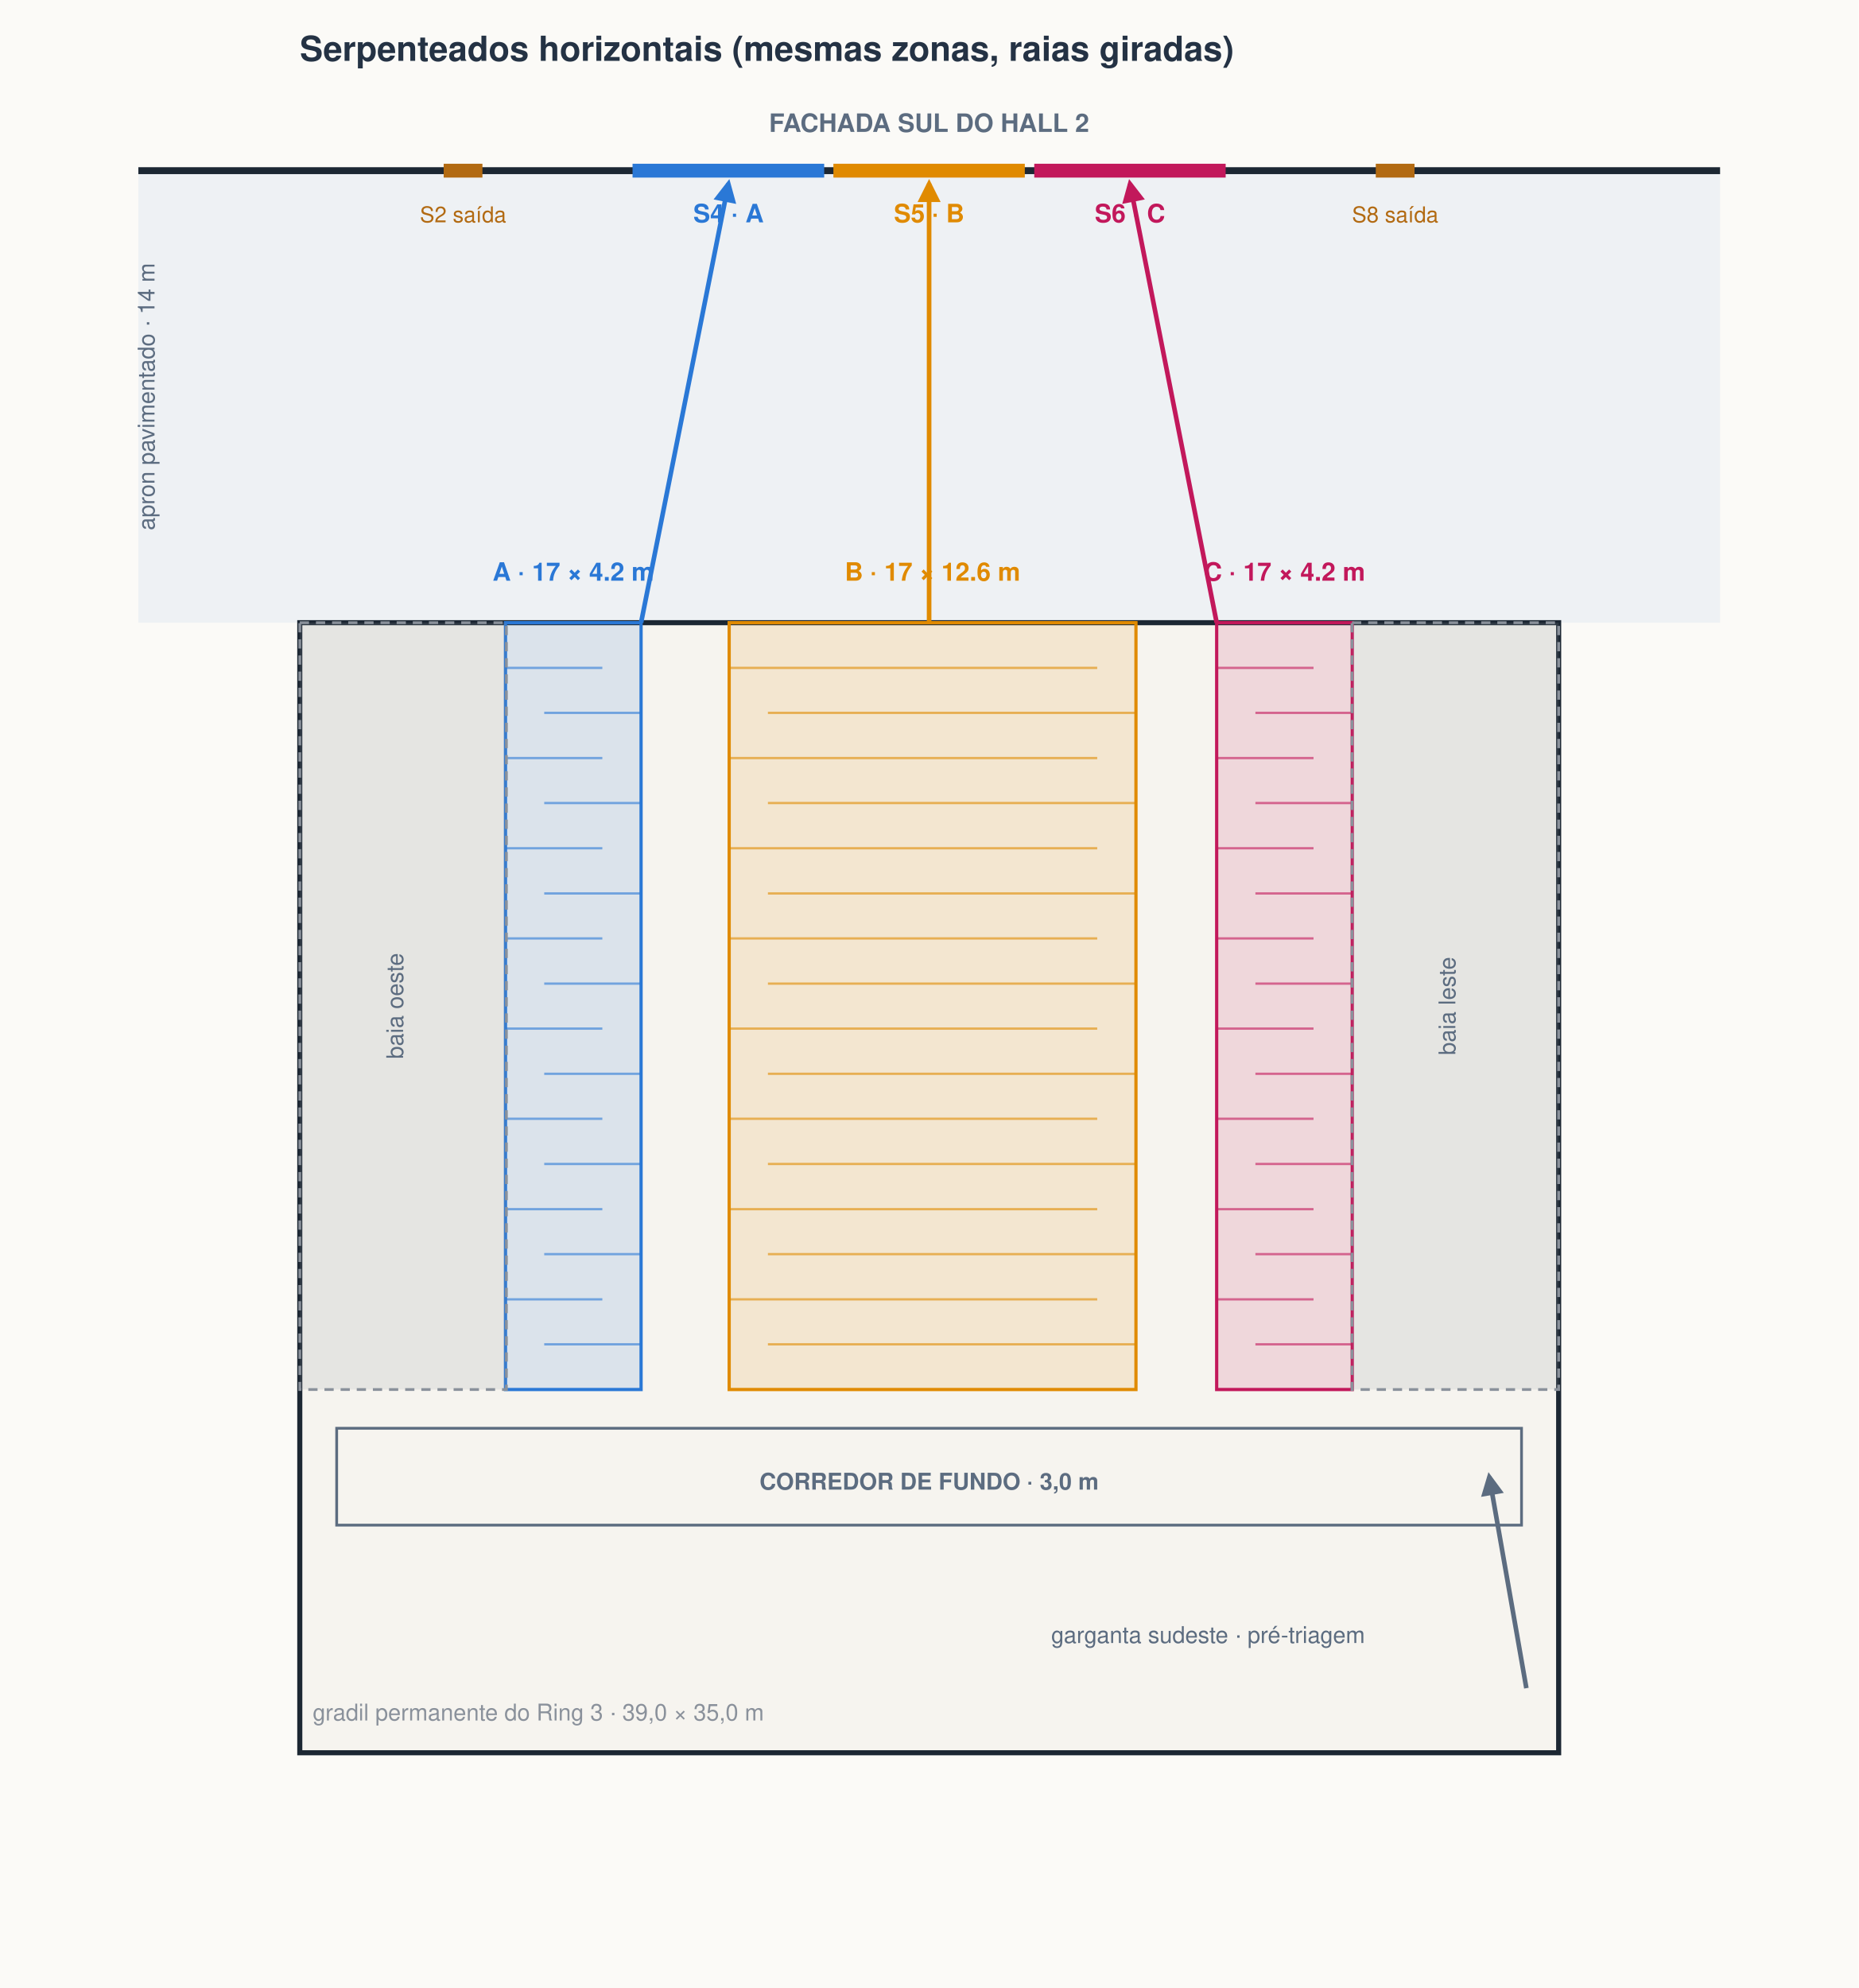
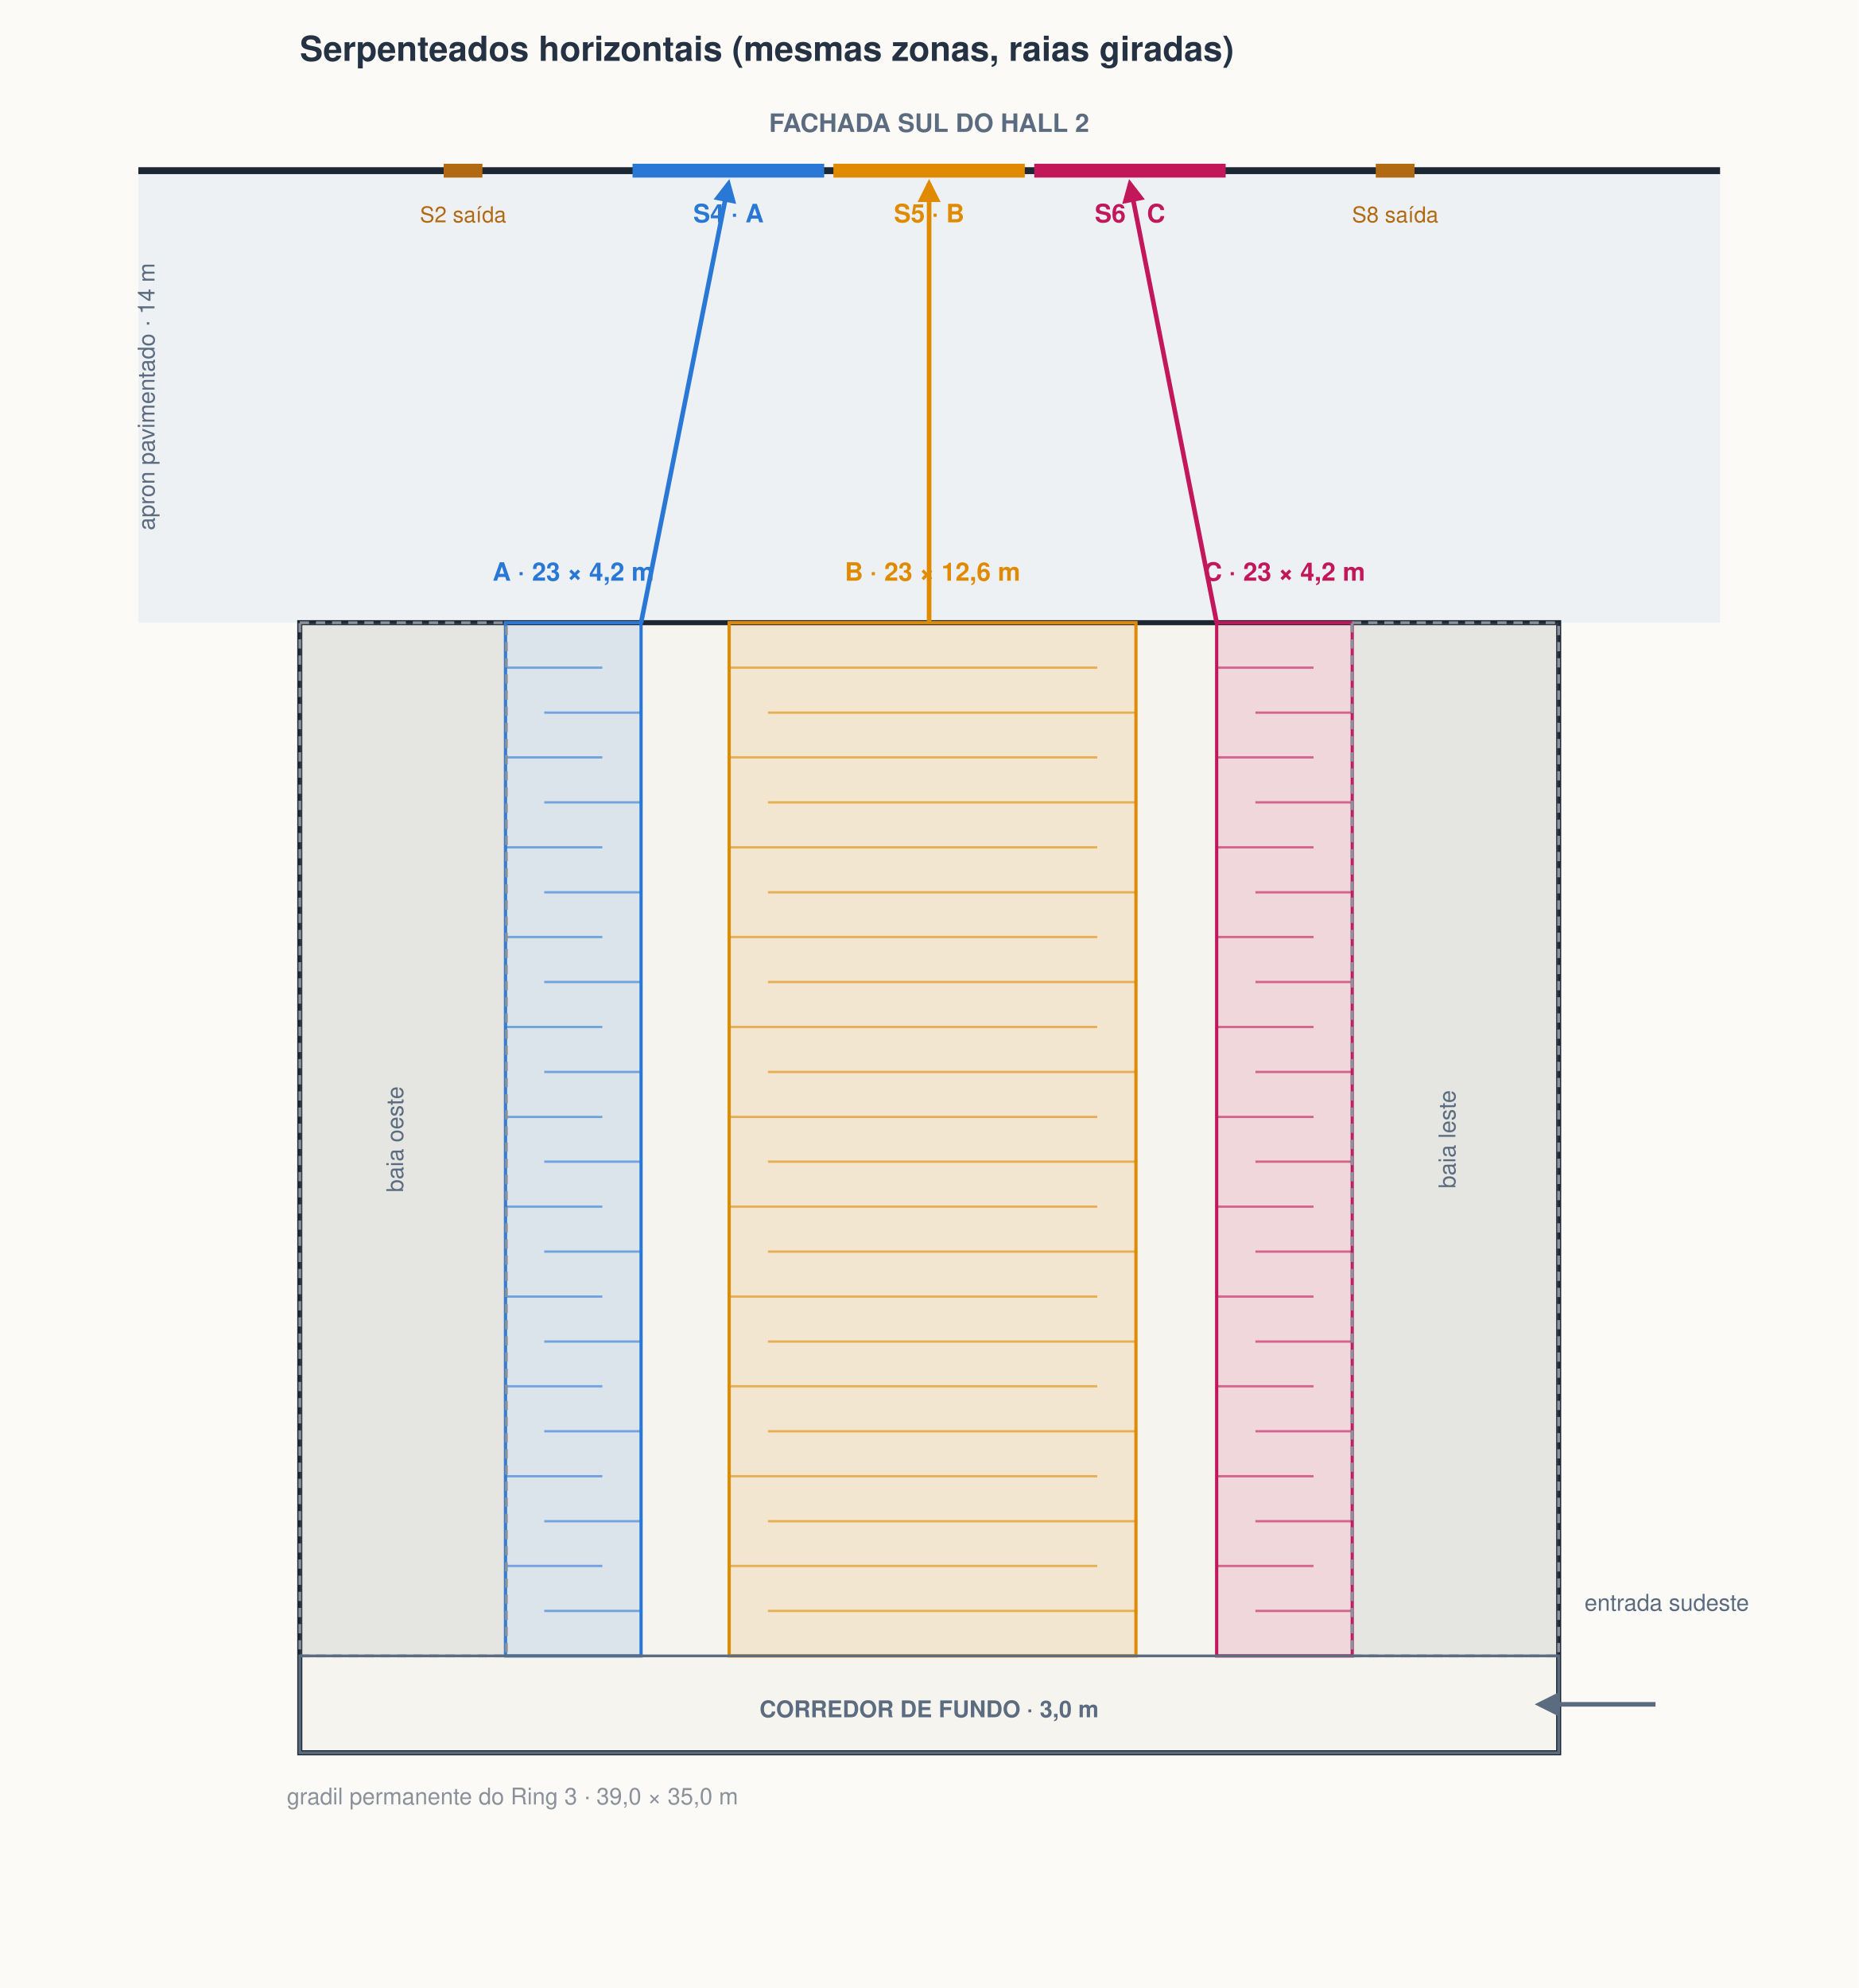
<svg xmlns="http://www.w3.org/2000/svg" viewBox="0 0 806 862" width="806" height="862" role="img">
  <rect width="806" height="862" fill="#fbfaf7" />
  <defs>
    <marker id="seta" viewBox="0 0 10 10" refX="8" refY="5" markerWidth="5" markerHeight="5" orient="auto-start-reverse">
      <path d="M0,0 L10,5 L0,10 z" fill="context-stroke" />
    </marker>
  </defs>
  <text x="130.0" y="26.4" text-anchor="start" font-family="ui-sans-serif,system-ui,Helvetica,Arial,sans-serif" font-size="15" font-weight="700" fill="#243244">Serpenteados horizontais (mesmas zonas, raias giradas)</text>
  <rect x="60.0" y="74.0" width="685.9" height="196.0" fill="#eef1f4" />
  <rect x="130.0" y="270.0" width="545.9" height="490.0" fill="#f6f4ef" stroke="#1c2733" stroke-width="2.2" />
  <line x1="60.0" y1="74.0" x2="745.9" y2="74.0" stroke="#1c2733" stroke-width="3" />
  <text x="402.9" y="57.2" text-anchor="middle" font-family="ui-sans-serif,system-ui,Helvetica,Arial,sans-serif" font-size="11" font-weight="700" fill="#5c6c80">FACHADA SUL DO HALL 2</text>
  <line x1="274.3" y1="74.0" x2="357.4" y2="74.0" stroke="#2a78d6" stroke-width="6" />
  <text x="315.9" y="96.4" text-anchor="middle" font-family="ui-sans-serif,system-ui,Helvetica,Arial,sans-serif" font-size="11" font-weight="700" fill="#2a78d6">S4 · A</text>
  <line x1="361.4" y1="74.0" x2="444.4" y2="74.0" stroke="#e08a00" stroke-width="6" />
  <text x="402.9" y="96.4" text-anchor="middle" font-family="ui-sans-serif,system-ui,Helvetica,Arial,sans-serif" font-size="11" font-weight="700" fill="#e08a00">S5 · B</text>
  <line x1="448.5" y1="74.0" x2="531.5" y2="74.0" stroke="#c2185b" stroke-width="6" />
  <text x="490.0" y="96.4" text-anchor="middle" font-family="ui-sans-serif,system-ui,Helvetica,Arial,sans-serif" font-size="11" font-weight="700" fill="#c2185b">S6 · C</text>
  <line x1="192.4" y1="74.0" x2="209.2" y2="74.0" stroke="#b26a12" stroke-width="6" />
  <text x="200.8" y="96.4" text-anchor="middle" font-family="ui-sans-serif,system-ui,Helvetica,Arial,sans-serif" font-size="9.5" font-weight="400" fill="#b26a12">S2 saída</text>
  <line x1="596.6" y1="74.0" x2="613.4" y2="74.0" stroke="#b26a12" stroke-width="6" />
  <text x="605.0" y="96.4" text-anchor="middle" font-family="ui-sans-serif,system-ui,Helvetica,Arial,sans-serif" font-size="9.5" font-weight="400" fill="#b26a12">S8 saída</text>
  <text x="67.0" y="172.0" text-anchor="middle" font-family="ui-sans-serif,system-ui,Helvetica,Arial,sans-serif" font-size="10" font-weight="400" fill="#5c6c80" transform="rotate(-90 67.0 172.0)">apron pavimentado · 14 m</text>
-   <rect x="219.2" y="270.0" width="58.8" height="332.5" fill="#2a78d6" fill-opacity=".13" stroke="#2a78d6" stroke-width="1.4" />
-   <line x1="236.0" y1="582.9" x2="278.0" y2="582.9" stroke="#2a78d6" stroke-width="1" stroke-opacity=".6" />
-   <line x1="219.2" y1="563.4" x2="261.2" y2="563.4" stroke="#2a78d6" stroke-width="1" stroke-opacity=".6" />
-   <line x1="236.0" y1="543.8" x2="278.0" y2="543.8" stroke="#2a78d6" stroke-width="1" stroke-opacity=".6" />
-   <line x1="219.2" y1="524.3" x2="261.2" y2="524.3" stroke="#2a78d6" stroke-width="1" stroke-opacity=".6" />
-   <line x1="236.0" y1="504.7" x2="278.0" y2="504.7" stroke="#2a78d6" stroke-width="1" stroke-opacity=".6" />
-   <line x1="219.2" y1="485.1" x2="261.2" y2="485.1" stroke="#2a78d6" stroke-width="1" stroke-opacity=".6" />
-   <line x1="236.0" y1="465.6" x2="278.0" y2="465.6" stroke="#2a78d6" stroke-width="1" stroke-opacity=".6" />
-   <line x1="219.2" y1="446.0" x2="261.2" y2="446.0" stroke="#2a78d6" stroke-width="1" stroke-opacity=".6" />
-   <line x1="236.0" y1="426.5" x2="278.0" y2="426.5" stroke="#2a78d6" stroke-width="1" stroke-opacity=".6" />
-   <line x1="219.2" y1="406.9" x2="261.2" y2="406.9" stroke="#2a78d6" stroke-width="1" stroke-opacity=".6" />
-   <line x1="236.0" y1="387.4" x2="278.0" y2="387.4" stroke="#2a78d6" stroke-width="1" stroke-opacity=".6" />
-   <line x1="219.2" y1="367.8" x2="261.2" y2="367.8" stroke="#2a78d6" stroke-width="1" stroke-opacity=".6" />
-   <line x1="236.0" y1="348.2" x2="278.0" y2="348.2" stroke="#2a78d6" stroke-width="1" stroke-opacity=".6" />
-   <line x1="219.2" y1="328.7" x2="261.2" y2="328.7" stroke="#2a78d6" stroke-width="1" stroke-opacity=".6" />
-   <line x1="236.0" y1="309.1" x2="278.0" y2="309.1" stroke="#2a78d6" stroke-width="1" stroke-opacity=".6" />
-   <line x1="219.2" y1="289.6" x2="261.2" y2="289.6" stroke="#2a78d6" stroke-width="1" stroke-opacity=".6" />
-   <text x="248.6" y="251.8" text-anchor="middle" font-family="ui-sans-serif,system-ui,Helvetica,Arial,sans-serif" font-size="11" font-weight="700" fill="#2a78d6" paint-order="stroke" stroke="#eef1f4" stroke-width="3.5" stroke-linejoin="round">A · 17 × 4.2 m</text>
+   <rect x="219.2" y="270.0" width="58.8" height="448.0" fill="#2a78d6" fill-opacity=".13" stroke="#2a78d6" stroke-width="1.4" />
+   <line x1="236.0" y1="698.5" x2="278.0" y2="698.5" stroke="#2a78d6" stroke-width="1" stroke-opacity=".6" />
+   <line x1="219.2" y1="679.0" x2="261.2" y2="679.0" stroke="#2a78d6" stroke-width="1" stroke-opacity=".6" />
+   <line x1="236.0" y1="659.6" x2="278.0" y2="659.6" stroke="#2a78d6" stroke-width="1" stroke-opacity=".6" />
+   <line x1="219.2" y1="640.1" x2="261.2" y2="640.1" stroke="#2a78d6" stroke-width="1" stroke-opacity=".6" />
+   <line x1="236.0" y1="620.6" x2="278.0" y2="620.6" stroke="#2a78d6" stroke-width="1" stroke-opacity=".6" />
+   <line x1="219.2" y1="601.1" x2="261.2" y2="601.1" stroke="#2a78d6" stroke-width="1" stroke-opacity=".6" />
+   <line x1="236.0" y1="581.7" x2="278.0" y2="581.7" stroke="#2a78d6" stroke-width="1" stroke-opacity=".6" />
+   <line x1="219.2" y1="562.2" x2="261.2" y2="562.2" stroke="#2a78d6" stroke-width="1" stroke-opacity=".6" />
+   <line x1="236.0" y1="542.7" x2="278.0" y2="542.7" stroke="#2a78d6" stroke-width="1" stroke-opacity=".6" />
+   <line x1="219.2" y1="523.2" x2="261.2" y2="523.2" stroke="#2a78d6" stroke-width="1" stroke-opacity=".6" />
+   <line x1="236.0" y1="503.7" x2="278.0" y2="503.7" stroke="#2a78d6" stroke-width="1" stroke-opacity=".6" />
+   <line x1="219.2" y1="484.3" x2="261.2" y2="484.3" stroke="#2a78d6" stroke-width="1" stroke-opacity=".6" />
+   <line x1="236.0" y1="464.8" x2="278.0" y2="464.8" stroke="#2a78d6" stroke-width="1" stroke-opacity=".6" />
+   <line x1="219.2" y1="445.3" x2="261.2" y2="445.3" stroke="#2a78d6" stroke-width="1" stroke-opacity=".6" />
+   <line x1="236.0" y1="425.8" x2="278.0" y2="425.8" stroke="#2a78d6" stroke-width="1" stroke-opacity=".6" />
+   <line x1="219.2" y1="406.3" x2="261.2" y2="406.3" stroke="#2a78d6" stroke-width="1" stroke-opacity=".6" />
+   <line x1="236.0" y1="386.9" x2="278.0" y2="386.9" stroke="#2a78d6" stroke-width="1" stroke-opacity=".6" />
+   <line x1="219.2" y1="367.4" x2="261.2" y2="367.4" stroke="#2a78d6" stroke-width="1" stroke-opacity=".6" />
+   <line x1="236.0" y1="347.9" x2="278.0" y2="347.9" stroke="#2a78d6" stroke-width="1" stroke-opacity=".6" />
+   <line x1="219.2" y1="328.4" x2="261.2" y2="328.4" stroke="#2a78d6" stroke-width="1" stroke-opacity=".6" />
+   <line x1="236.0" y1="309.0" x2="278.0" y2="309.0" stroke="#2a78d6" stroke-width="1" stroke-opacity=".6" />
+   <line x1="219.2" y1="289.5" x2="261.2" y2="289.5" stroke="#2a78d6" stroke-width="1" stroke-opacity=".6" />
+   <text x="248.6" y="251.8" text-anchor="middle" font-family="ui-sans-serif,system-ui,Helvetica,Arial,sans-serif" font-size="11" font-weight="700" fill="#2a78d6" paint-order="stroke" stroke="#eef1f4" stroke-width="3.5" stroke-linejoin="round">A · 23 × 4,2 m</text>
  <line x1="278.0" y1="270.0" x2="315.9" y2="79.6" stroke="#2a78d6" stroke-width="2" marker-end="url(#seta)" />
-   <rect x="316.2" y="270.0" width="176.4" height="332.5" fill="#e08a00" fill-opacity=".13" stroke="#e08a00" stroke-width="1.4" />
-   <line x1="333.0" y1="582.9" x2="492.6" y2="582.9" stroke="#e08a00" stroke-width="1" stroke-opacity=".6" />
-   <line x1="316.2" y1="563.4" x2="475.8" y2="563.4" stroke="#e08a00" stroke-width="1" stroke-opacity=".6" />
-   <line x1="333.0" y1="543.8" x2="492.6" y2="543.8" stroke="#e08a00" stroke-width="1" stroke-opacity=".6" />
-   <line x1="316.2" y1="524.3" x2="475.8" y2="524.3" stroke="#e08a00" stroke-width="1" stroke-opacity=".6" />
-   <line x1="333.0" y1="504.7" x2="492.6" y2="504.7" stroke="#e08a00" stroke-width="1" stroke-opacity=".6" />
-   <line x1="316.2" y1="485.1" x2="475.8" y2="485.1" stroke="#e08a00" stroke-width="1" stroke-opacity=".6" />
-   <line x1="333.0" y1="465.6" x2="492.6" y2="465.6" stroke="#e08a00" stroke-width="1" stroke-opacity=".6" />
-   <line x1="316.2" y1="446.0" x2="475.8" y2="446.0" stroke="#e08a00" stroke-width="1" stroke-opacity=".6" />
-   <line x1="333.0" y1="426.5" x2="492.6" y2="426.5" stroke="#e08a00" stroke-width="1" stroke-opacity=".6" />
-   <line x1="316.2" y1="406.9" x2="475.8" y2="406.9" stroke="#e08a00" stroke-width="1" stroke-opacity=".6" />
-   <line x1="333.0" y1="387.4" x2="492.6" y2="387.4" stroke="#e08a00" stroke-width="1" stroke-opacity=".6" />
-   <line x1="316.2" y1="367.8" x2="475.8" y2="367.8" stroke="#e08a00" stroke-width="1" stroke-opacity=".6" />
-   <line x1="333.0" y1="348.2" x2="492.6" y2="348.2" stroke="#e08a00" stroke-width="1" stroke-opacity=".6" />
-   <line x1="316.2" y1="328.7" x2="475.8" y2="328.7" stroke="#e08a00" stroke-width="1" stroke-opacity=".6" />
-   <line x1="333.0" y1="309.1" x2="492.6" y2="309.1" stroke="#e08a00" stroke-width="1" stroke-opacity=".6" />
-   <line x1="316.2" y1="289.6" x2="475.8" y2="289.6" stroke="#e08a00" stroke-width="1" stroke-opacity=".6" />
-   <text x="404.4" y="251.8" text-anchor="middle" font-family="ui-sans-serif,system-ui,Helvetica,Arial,sans-serif" font-size="11" font-weight="700" fill="#e08a00" paint-order="stroke" stroke="#eef1f4" stroke-width="3.5" stroke-linejoin="round">B · 17 × 12.6 m</text>
+   <rect x="316.2" y="270.0" width="176.4" height="448.0" fill="#e08a00" fill-opacity=".13" stroke="#e08a00" stroke-width="1.4" />
+   <line x1="333.0" y1="698.5" x2="492.6" y2="698.5" stroke="#e08a00" stroke-width="1" stroke-opacity=".6" />
+   <line x1="316.2" y1="679.0" x2="475.8" y2="679.0" stroke="#e08a00" stroke-width="1" stroke-opacity=".6" />
+   <line x1="333.0" y1="659.6" x2="492.6" y2="659.6" stroke="#e08a00" stroke-width="1" stroke-opacity=".6" />
+   <line x1="316.2" y1="640.1" x2="475.8" y2="640.1" stroke="#e08a00" stroke-width="1" stroke-opacity=".6" />
+   <line x1="333.0" y1="620.6" x2="492.6" y2="620.6" stroke="#e08a00" stroke-width="1" stroke-opacity=".6" />
+   <line x1="316.2" y1="601.1" x2="475.8" y2="601.1" stroke="#e08a00" stroke-width="1" stroke-opacity=".6" />
+   <line x1="333.0" y1="581.7" x2="492.6" y2="581.7" stroke="#e08a00" stroke-width="1" stroke-opacity=".6" />
+   <line x1="316.2" y1="562.2" x2="475.8" y2="562.2" stroke="#e08a00" stroke-width="1" stroke-opacity=".6" />
+   <line x1="333.0" y1="542.7" x2="492.6" y2="542.7" stroke="#e08a00" stroke-width="1" stroke-opacity=".6" />
+   <line x1="316.2" y1="523.2" x2="475.8" y2="523.2" stroke="#e08a00" stroke-width="1" stroke-opacity=".6" />
+   <line x1="333.0" y1="503.7" x2="492.6" y2="503.7" stroke="#e08a00" stroke-width="1" stroke-opacity=".6" />
+   <line x1="316.2" y1="484.3" x2="475.8" y2="484.3" stroke="#e08a00" stroke-width="1" stroke-opacity=".6" />
+   <line x1="333.0" y1="464.8" x2="492.6" y2="464.8" stroke="#e08a00" stroke-width="1" stroke-opacity=".6" />
+   <line x1="316.2" y1="445.3" x2="475.8" y2="445.3" stroke="#e08a00" stroke-width="1" stroke-opacity=".6" />
+   <line x1="333.0" y1="425.8" x2="492.6" y2="425.8" stroke="#e08a00" stroke-width="1" stroke-opacity=".6" />
+   <line x1="316.2" y1="406.3" x2="475.8" y2="406.3" stroke="#e08a00" stroke-width="1" stroke-opacity=".6" />
+   <line x1="333.0" y1="386.9" x2="492.6" y2="386.9" stroke="#e08a00" stroke-width="1" stroke-opacity=".6" />
+   <line x1="316.2" y1="367.4" x2="475.8" y2="367.4" stroke="#e08a00" stroke-width="1" stroke-opacity=".6" />
+   <line x1="333.0" y1="347.9" x2="492.6" y2="347.9" stroke="#e08a00" stroke-width="1" stroke-opacity=".6" />
+   <line x1="316.2" y1="328.4" x2="475.8" y2="328.4" stroke="#e08a00" stroke-width="1" stroke-opacity=".6" />
+   <line x1="333.0" y1="309.0" x2="492.6" y2="309.0" stroke="#e08a00" stroke-width="1" stroke-opacity=".6" />
+   <line x1="316.2" y1="289.5" x2="475.8" y2="289.5" stroke="#e08a00" stroke-width="1" stroke-opacity=".6" />
+   <text x="404.4" y="251.8" text-anchor="middle" font-family="ui-sans-serif,system-ui,Helvetica,Arial,sans-serif" font-size="11" font-weight="700" fill="#e08a00" paint-order="stroke" stroke="#eef1f4" stroke-width="3.5" stroke-linejoin="round">B · 23 × 12,6 m</text>
  <line x1="402.9" y1="270.0" x2="402.9" y2="79.6" stroke="#e08a00" stroke-width="2" marker-end="url(#seta)" />
-   <rect x="527.6" y="270.0" width="58.8" height="332.5" fill="#c2185b" fill-opacity=".13" stroke="#c2185b" stroke-width="1.4" />
-   <line x1="544.4" y1="582.9" x2="586.4" y2="582.9" stroke="#c2185b" stroke-width="1" stroke-opacity=".6" />
-   <line x1="527.6" y1="563.4" x2="569.6" y2="563.4" stroke="#c2185b" stroke-width="1" stroke-opacity=".6" />
-   <line x1="544.4" y1="543.8" x2="586.4" y2="543.8" stroke="#c2185b" stroke-width="1" stroke-opacity=".6" />
-   <line x1="527.6" y1="524.3" x2="569.6" y2="524.3" stroke="#c2185b" stroke-width="1" stroke-opacity=".6" />
-   <line x1="544.4" y1="504.7" x2="586.4" y2="504.7" stroke="#c2185b" stroke-width="1" stroke-opacity=".6" />
-   <line x1="527.6" y1="485.1" x2="569.6" y2="485.1" stroke="#c2185b" stroke-width="1" stroke-opacity=".6" />
-   <line x1="544.4" y1="465.6" x2="586.4" y2="465.6" stroke="#c2185b" stroke-width="1" stroke-opacity=".6" />
-   <line x1="527.6" y1="446.0" x2="569.6" y2="446.0" stroke="#c2185b" stroke-width="1" stroke-opacity=".6" />
-   <line x1="544.4" y1="426.5" x2="586.4" y2="426.5" stroke="#c2185b" stroke-width="1" stroke-opacity=".6" />
-   <line x1="527.6" y1="406.9" x2="569.6" y2="406.9" stroke="#c2185b" stroke-width="1" stroke-opacity=".6" />
-   <line x1="544.4" y1="387.4" x2="586.4" y2="387.4" stroke="#c2185b" stroke-width="1" stroke-opacity=".6" />
-   <line x1="527.6" y1="367.8" x2="569.6" y2="367.8" stroke="#c2185b" stroke-width="1" stroke-opacity=".6" />
-   <line x1="544.4" y1="348.2" x2="586.4" y2="348.2" stroke="#c2185b" stroke-width="1" stroke-opacity=".6" />
-   <line x1="527.6" y1="328.7" x2="569.6" y2="328.7" stroke="#c2185b" stroke-width="1" stroke-opacity=".6" />
-   <line x1="544.4" y1="309.1" x2="586.4" y2="309.1" stroke="#c2185b" stroke-width="1" stroke-opacity=".6" />
-   <line x1="527.6" y1="289.6" x2="569.6" y2="289.6" stroke="#c2185b" stroke-width="1" stroke-opacity=".6" />
-   <text x="557.0" y="251.8" text-anchor="middle" font-family="ui-sans-serif,system-ui,Helvetica,Arial,sans-serif" font-size="11" font-weight="700" fill="#c2185b" paint-order="stroke" stroke="#eef1f4" stroke-width="3.5" stroke-linejoin="round">C · 17 × 4.2 m</text>
+   <rect x="527.6" y="270.0" width="58.8" height="448.0" fill="#c2185b" fill-opacity=".13" stroke="#c2185b" stroke-width="1.4" />
+   <line x1="544.4" y1="698.5" x2="586.4" y2="698.5" stroke="#c2185b" stroke-width="1" stroke-opacity=".6" />
+   <line x1="527.6" y1="679.0" x2="569.6" y2="679.0" stroke="#c2185b" stroke-width="1" stroke-opacity=".6" />
+   <line x1="544.4" y1="659.6" x2="586.4" y2="659.6" stroke="#c2185b" stroke-width="1" stroke-opacity=".6" />
+   <line x1="527.6" y1="640.1" x2="569.6" y2="640.1" stroke="#c2185b" stroke-width="1" stroke-opacity=".6" />
+   <line x1="544.4" y1="620.6" x2="586.4" y2="620.6" stroke="#c2185b" stroke-width="1" stroke-opacity=".6" />
+   <line x1="527.6" y1="601.1" x2="569.6" y2="601.1" stroke="#c2185b" stroke-width="1" stroke-opacity=".6" />
+   <line x1="544.4" y1="581.7" x2="586.4" y2="581.7" stroke="#c2185b" stroke-width="1" stroke-opacity=".6" />
+   <line x1="527.6" y1="562.2" x2="569.6" y2="562.2" stroke="#c2185b" stroke-width="1" stroke-opacity=".6" />
+   <line x1="544.4" y1="542.7" x2="586.4" y2="542.7" stroke="#c2185b" stroke-width="1" stroke-opacity=".6" />
+   <line x1="527.6" y1="523.2" x2="569.6" y2="523.2" stroke="#c2185b" stroke-width="1" stroke-opacity=".6" />
+   <line x1="544.4" y1="503.7" x2="586.4" y2="503.7" stroke="#c2185b" stroke-width="1" stroke-opacity=".6" />
+   <line x1="527.6" y1="484.3" x2="569.6" y2="484.3" stroke="#c2185b" stroke-width="1" stroke-opacity=".6" />
+   <line x1="544.4" y1="464.8" x2="586.4" y2="464.8" stroke="#c2185b" stroke-width="1" stroke-opacity=".6" />
+   <line x1="527.6" y1="445.3" x2="569.6" y2="445.3" stroke="#c2185b" stroke-width="1" stroke-opacity=".6" />
+   <line x1="544.4" y1="425.8" x2="586.4" y2="425.8" stroke="#c2185b" stroke-width="1" stroke-opacity=".6" />
+   <line x1="527.6" y1="406.3" x2="569.6" y2="406.3" stroke="#c2185b" stroke-width="1" stroke-opacity=".6" />
+   <line x1="544.4" y1="386.9" x2="586.4" y2="386.9" stroke="#c2185b" stroke-width="1" stroke-opacity=".6" />
+   <line x1="527.6" y1="367.4" x2="569.6" y2="367.4" stroke="#c2185b" stroke-width="1" stroke-opacity=".6" />
+   <line x1="544.4" y1="347.9" x2="586.4" y2="347.9" stroke="#c2185b" stroke-width="1" stroke-opacity=".6" />
+   <line x1="527.6" y1="328.4" x2="569.6" y2="328.4" stroke="#c2185b" stroke-width="1" stroke-opacity=".6" />
+   <line x1="544.4" y1="309.0" x2="586.4" y2="309.0" stroke="#c2185b" stroke-width="1" stroke-opacity=".6" />
+   <line x1="527.6" y1="289.5" x2="569.6" y2="289.5" stroke="#c2185b" stroke-width="1" stroke-opacity=".6" />
+   <text x="557.0" y="251.8" text-anchor="middle" font-family="ui-sans-serif,system-ui,Helvetica,Arial,sans-serif" font-size="11" font-weight="700" fill="#c2185b" paint-order="stroke" stroke="#eef1f4" stroke-width="3.5" stroke-linejoin="round">C · 23 × 4,2 m</text>
  <line x1="527.6" y1="270.0" x2="490.0" y2="79.6" stroke="#c2185b" stroke-width="2" marker-end="url(#seta)" />
-   <rect x="130.0" y="270.0" width="89.6" height="332.5" fill="#8a919b" fill-opacity=".16" stroke="#8a919b" stroke-width="1.2" stroke-dasharray="4 3" />
-   <text x="174.8" y="436.2" text-anchor="middle" font-family="ui-sans-serif,system-ui,Helvetica,Arial,sans-serif" font-size="10" font-weight="400" fill="#5c6c80" transform="rotate(-90 174.8 436.2)">baia oeste</text>
-   <rect x="586.3" y="270.0" width="89.6" height="332.5" fill="#8a919b" fill-opacity=".16" stroke="#8a919b" stroke-width="1.2" stroke-dasharray="4 3" />
-   <text x="631.1" y="436.2" text-anchor="middle" font-family="ui-sans-serif,system-ui,Helvetica,Arial,sans-serif" font-size="10" font-weight="400" fill="#5c6c80" transform="rotate(-90 631.1 436.2)">baia leste</text>
-   <rect x="146.0" y="619.3" width="513.8" height="42.0" fill="none" stroke="#5c6c80" stroke-width="1.2" />
-   <text x="402.9" y="645.9" text-anchor="middle" font-family="ui-sans-serif,system-ui,Helvetica,Arial,sans-serif" font-size="10" font-weight="600" fill="#5c6c80">CORREDOR DE FUNDO · 3,0 m</text>
-   <line x1="661.9" y1="732.0" x2="645.8" y2="640.3" stroke="#5c6c80" stroke-width="2" marker-end="url(#seta)" />
-   <text x="591.9" y="712.4" text-anchor="end" font-family="ui-sans-serif,system-ui,Helvetica,Arial,sans-serif" font-size="10" font-weight="400" fill="#5c6c80">garganta sudeste · pré-triagem</text>
-   <text x="135.6" y="746.0" text-anchor="start" font-family="ui-sans-serif,system-ui,Helvetica,Arial,sans-serif" font-size="10" font-weight="400" fill="#8a919b">gradil permanente do Ring 3 · 39,0 × 35,0 m</text>
+   <rect x="130.0" y="270.0" width="89.6" height="448.0" fill="#8a919b" fill-opacity=".16" stroke="#8a919b" stroke-width="1.2" stroke-dasharray="4 3" />
+   <text x="174.8" y="494.0" text-anchor="middle" font-family="ui-sans-serif,system-ui,Helvetica,Arial,sans-serif" font-size="10" font-weight="400" fill="#5c6c80" transform="rotate(-90 174.8 494.0)">baia oeste</text>
+   <rect x="586.3" y="270.0" width="89.6" height="448.0" fill="#8a919b" fill-opacity=".16" stroke="#8a919b" stroke-width="1.2" stroke-dasharray="4 3" />
+   <text x="631.1" y="494.0" text-anchor="middle" font-family="ui-sans-serif,system-ui,Helvetica,Arial,sans-serif" font-size="10" font-weight="400" fill="#5c6c80" transform="rotate(-90 631.1 494.0)">baia leste</text>
+   <rect x="130.0" y="718.0" width="545.9" height="42.0" fill="none" stroke="#5c6c80" stroke-width="1.2" />
+   <text x="402.9" y="744.6" text-anchor="middle" font-family="ui-sans-serif,system-ui,Helvetica,Arial,sans-serif" font-size="10" font-weight="600" fill="#5c6c80">CORREDOR DE FUNDO · 3,0 m</text>
+   <line x1="717.9" y1="739.0" x2="667.5" y2="739.0" stroke="#5c6c80" stroke-width="2" marker-end="url(#seta)" />
+   <text x="687.1" y="698.4" text-anchor="start" font-family="ui-sans-serif,system-ui,Helvetica,Arial,sans-serif" font-size="10" font-weight="400" fill="#5c6c80">entrada sudeste</text>
+   <text x="124.4" y="782.4" text-anchor="start" font-family="ui-sans-serif,system-ui,Helvetica,Arial,sans-serif" font-size="10" font-weight="400" fill="#8a919b">gradil permanente do Ring 3 · 39,0 × 35,0 m</text>
</svg>
